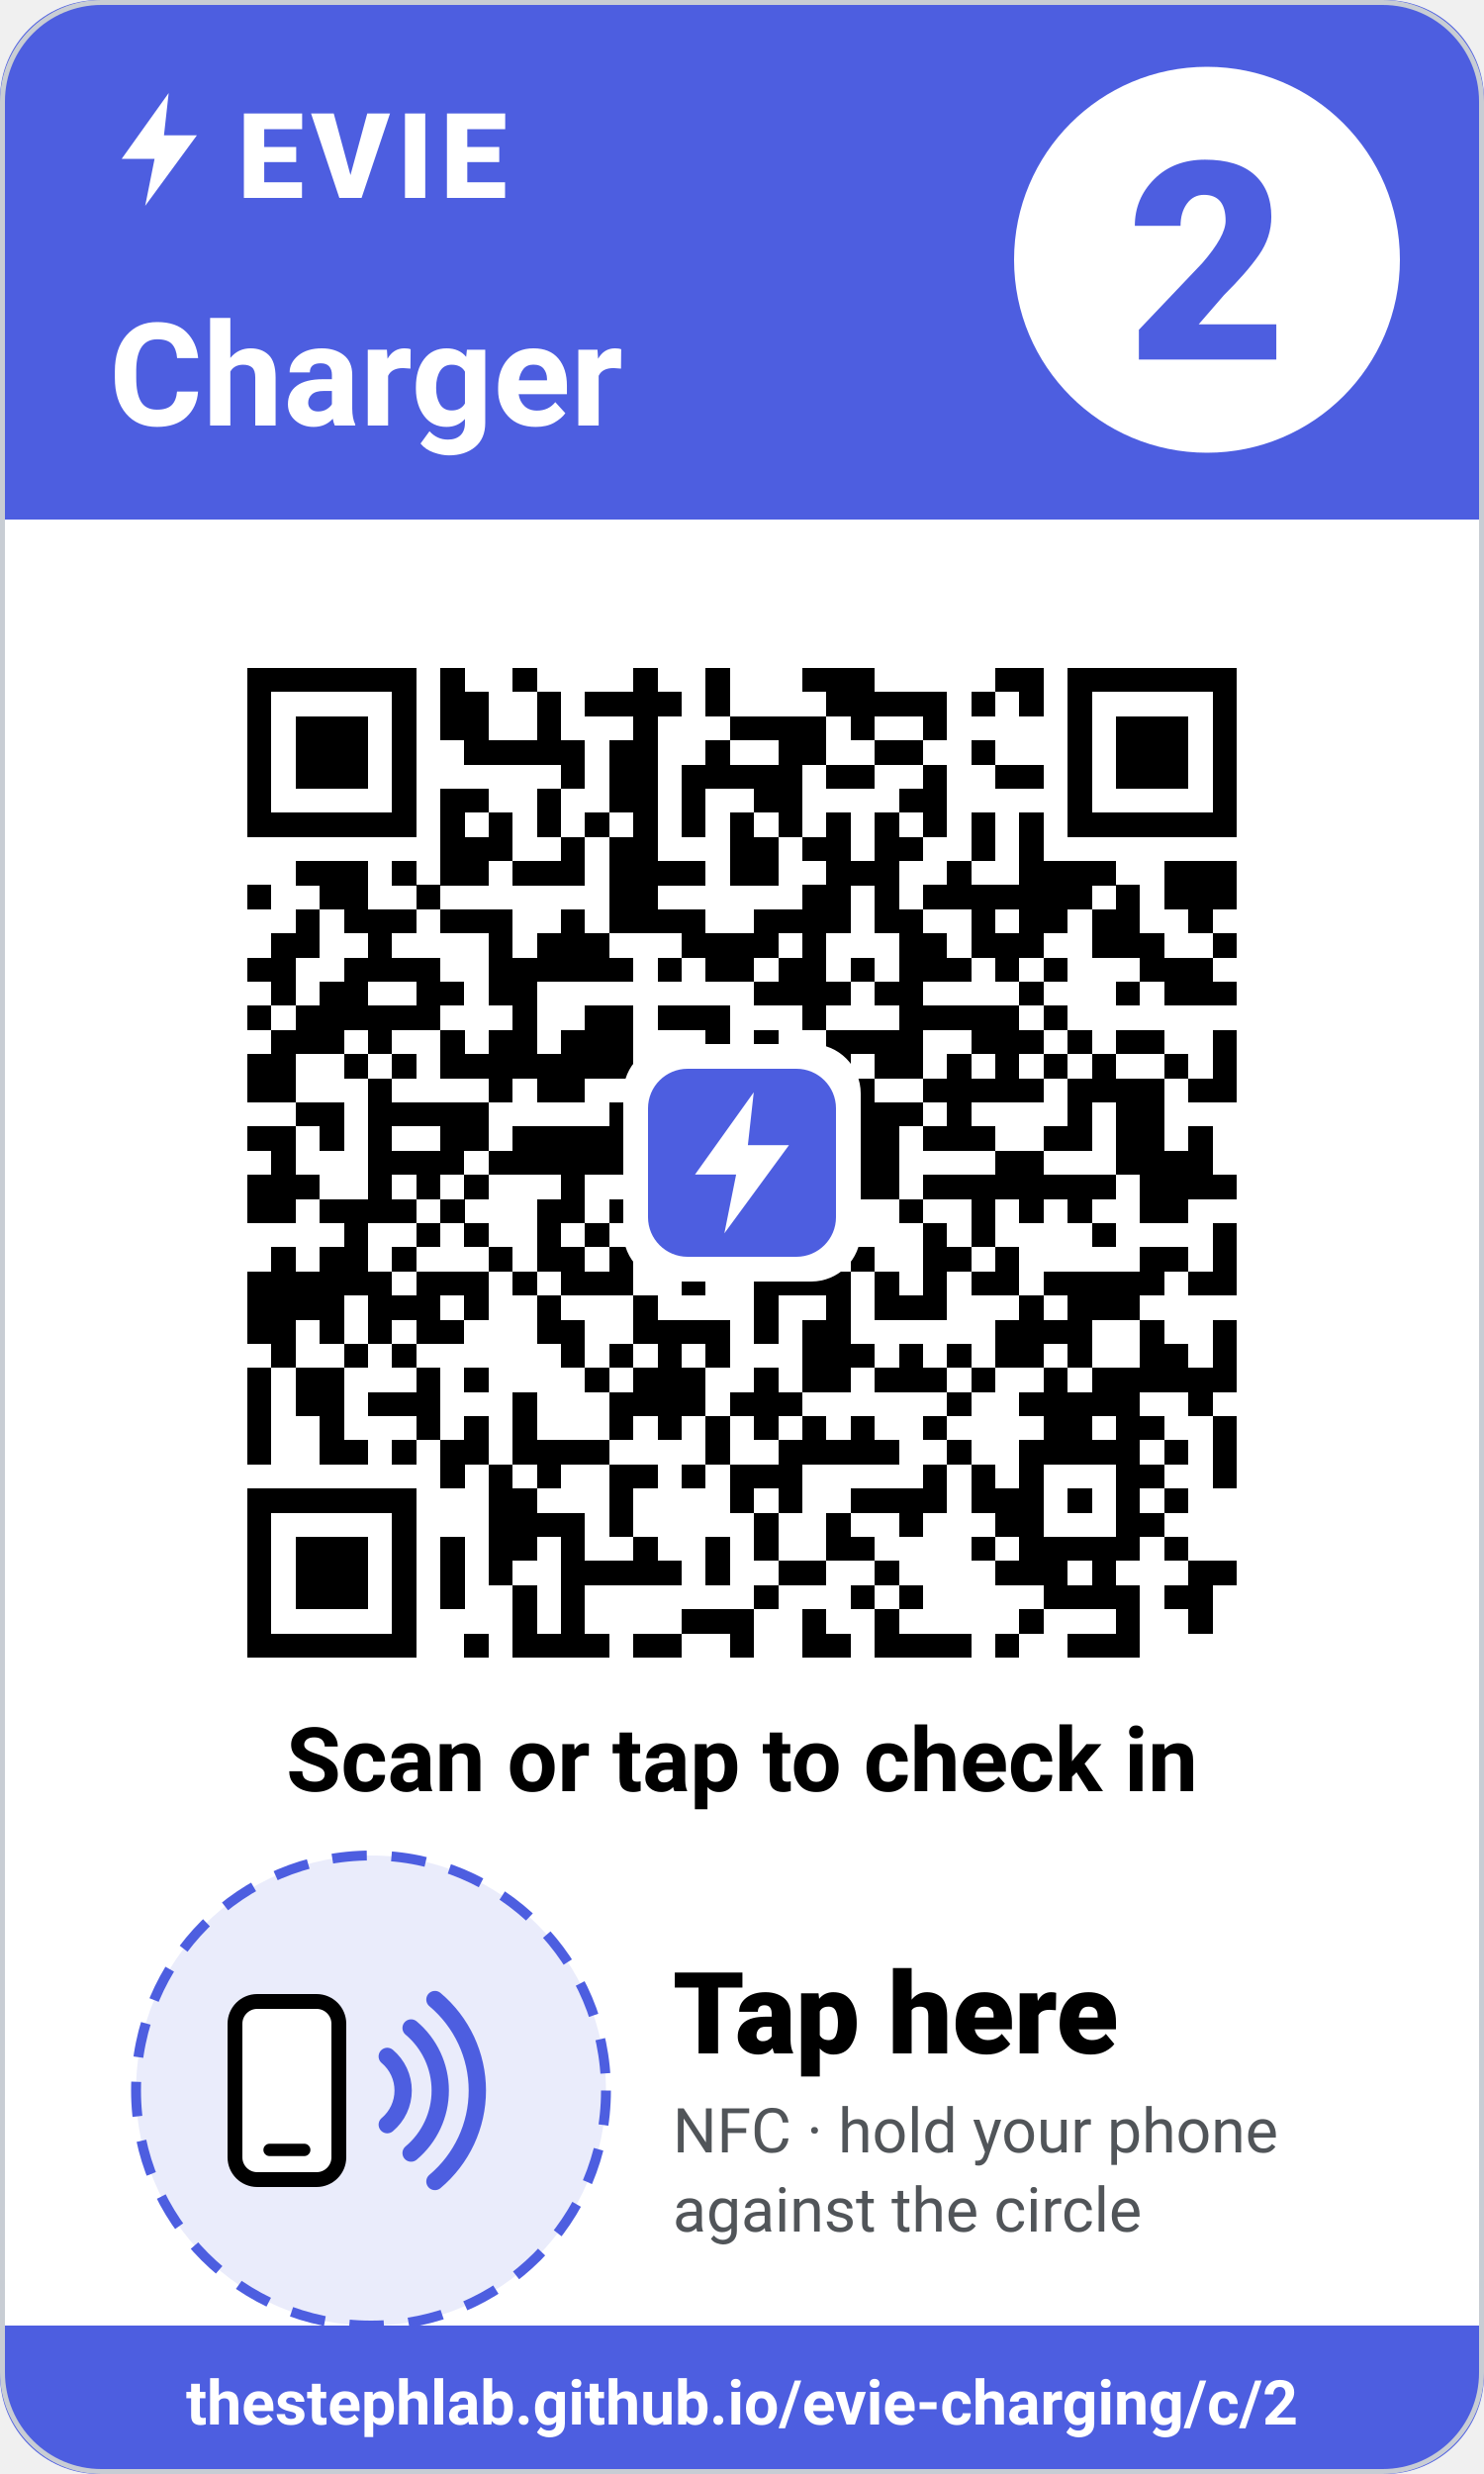
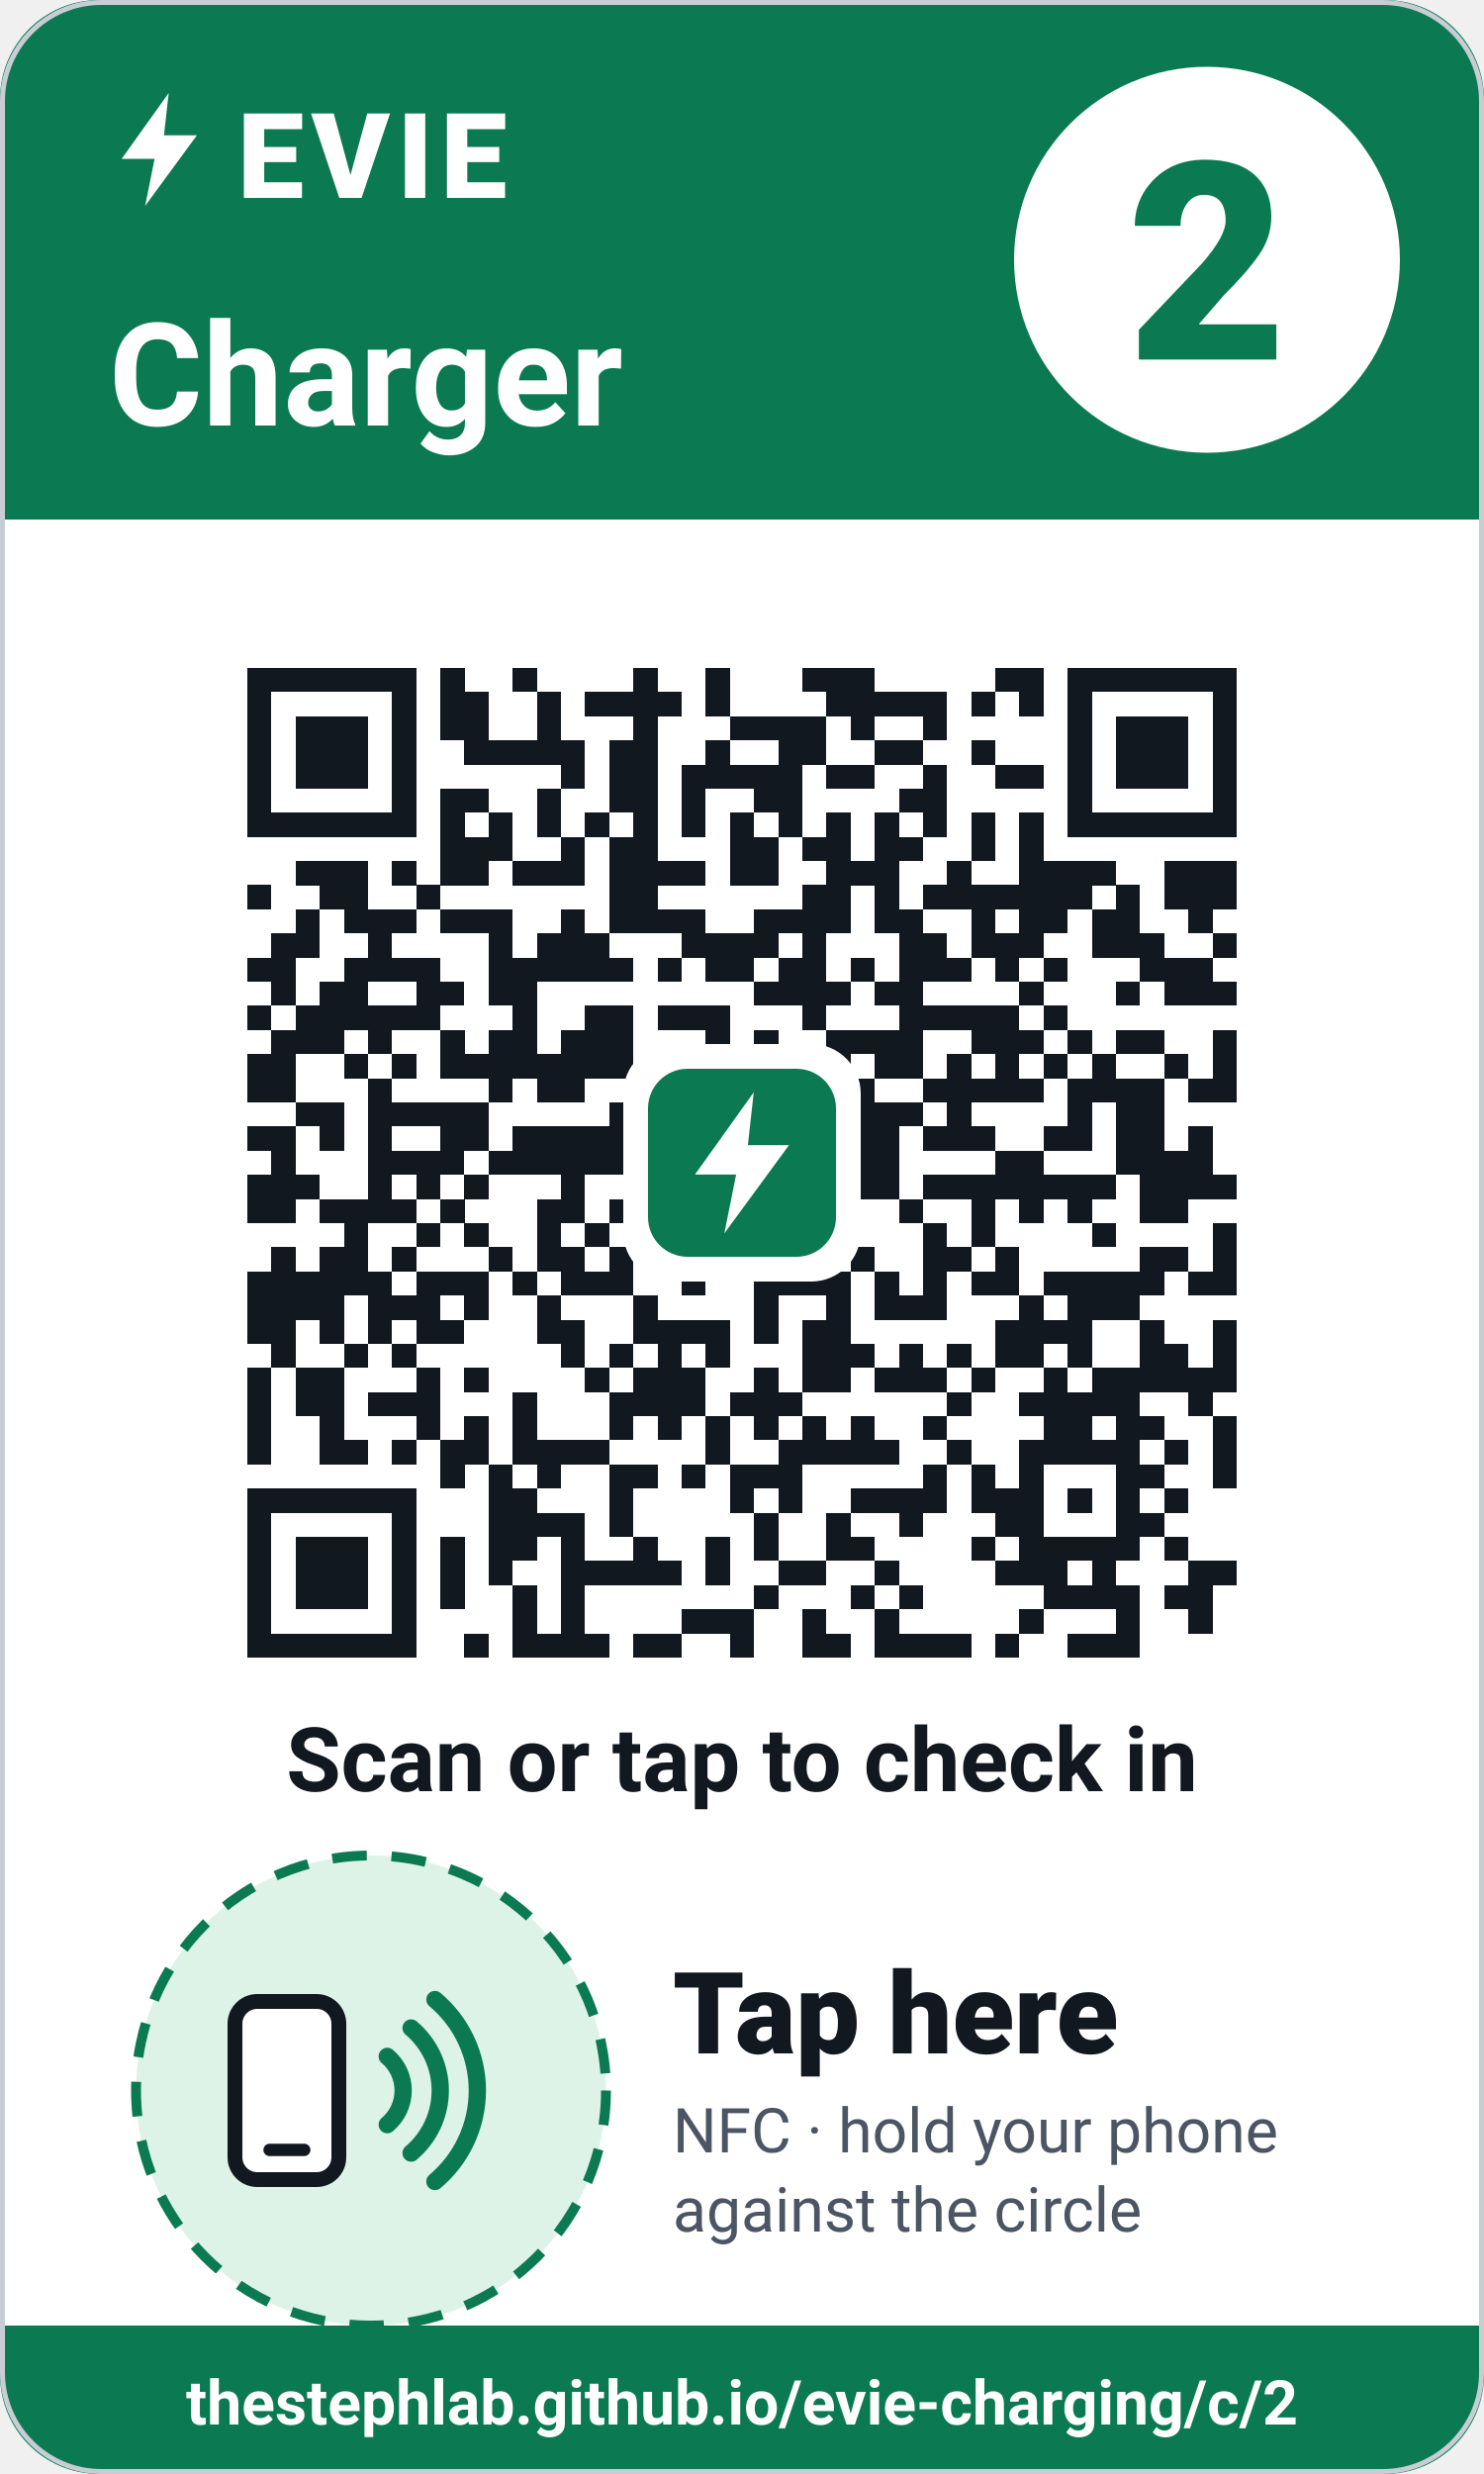
<svg xmlns="http://www.w3.org/2000/svg" width="60mm" height="100mm" viewBox="0 0 600 1000">
  <g>
    <defs>
      <clipPath id="evie-clip-2">
        <rect width="600" height="1000" rx="40" />
      </clipPath>
    </defs>
    <g clip-path="url(#evie-clip-2)" font-family="'Roboto', 'Segoe UI', 'Helvetica Neue', Arial, sans-serif">
      <rect width="600" height="1000" fill="#fff" />
-       <rect width="600" height="210" fill="#4D5EE0" />
+       <rect width="600" height="210" fill="#0B7A52" />
      <path d="M36 8 16 36h14l-4 20 22-30H34z" transform="translate(34 30) scale(.95)" fill="#fff" />
      <text x="96" y="80" font-size="48" font-weight="800" letter-spacing="3" fill="#fff">EVIE</text>
      <text x="44" y="172" font-size="58" font-weight="700" fill="#fff">Charger</text>
      <circle cx="488" cy="105" r="78" fill="#fff" />
-       <text x="488" y="145.32" text-anchor="middle" font-size="112" font-weight="800" fill="#4D5EE0">2</text>
-       <path d="M100 270h68.29v9.76h-68.29zM178.05 270h9.76v9.76h-9.76zM207.32 270h9.76v9.76h-9.76zM256.1 270h9.76v9.76h-9.76zM285.37 270h9.76v9.76h-9.76zM324.39 270h29.27v9.76h-29.27zM402.44 270h19.51v9.76h-19.51zM431.71 270h68.29v9.76h-68.29zM100 279.76h9.76v9.76h-9.76zM158.54 279.76h9.76v9.76h-9.76zM178.05 279.76h19.51v9.76h-19.51zM217.07 279.76h9.76v9.76h-9.76zM236.59 279.76h39.02v9.76h-39.02zM285.37 279.76h9.76v9.76h-9.76zM334.15 279.76h48.78v9.76h-48.78zM392.68 279.76h9.76v9.76h-9.76zM412.2 279.76h9.76v9.76h-9.76zM431.71 279.76h9.76v9.76h-9.76zM490.24 279.76h9.76v9.76h-9.76zM100 289.51h9.76v9.76h-9.76zM119.51 289.51h29.27v9.76h-29.27zM158.54 289.51h9.76v9.76h-9.76zM178.05 289.51h19.51v9.76h-19.51zM217.07 289.51h9.76v9.76h-9.76zM256.1 289.51h9.76v9.76h-9.76zM295.12 289.51h39.02v9.76h-39.02zM343.9 289.51h9.76v9.76h-9.76zM373.17 289.51h9.76v9.76h-9.76zM431.71 289.51h9.76v9.76h-9.76zM451.22 289.51h29.27v9.76h-29.27zM490.24 289.51h9.76v9.76h-9.76zM100 299.27h9.76v9.76h-9.76zM119.51 299.27h29.27v9.76h-29.27zM158.54 299.27h9.76v9.76h-9.76zM187.8 299.27h48.78v9.76h-48.78zM246.34 299.27h19.51v9.76h-19.51zM285.37 299.27h9.76v9.76h-9.76zM314.63 299.27h19.51v9.76h-19.51zM353.66 299.27h19.51v9.76h-19.51zM392.68 299.27h9.76v9.76h-9.76zM431.71 299.27h9.76v9.76h-9.76zM451.22 299.27h29.27v9.76h-29.27zM490.24 299.27h9.76v9.76h-9.76zM100 309.02h9.76v9.76h-9.76zM119.51 309.02h29.27v9.76h-29.27zM158.54 309.02h9.76v9.76h-9.76zM226.83 309.02h9.76v9.76h-9.76zM246.34 309.02h19.51v9.76h-19.51zM275.61 309.02h48.78v9.76h-48.78zM334.15 309.02h19.51v9.76h-19.51zM373.17 309.02h9.76v9.76h-9.76zM402.44 309.02h19.51v9.76h-19.51zM431.71 309.02h9.76v9.76h-9.76zM451.22 309.02h29.27v9.76h-29.27zM490.24 309.02h9.76v9.76h-9.76zM100 318.78h9.76v9.76h-9.76zM158.54 318.78h9.76v9.76h-9.76zM178.05 318.78h19.51v9.76h-19.51zM217.07 318.78h9.76v9.76h-9.76zM246.34 318.78h19.51v9.76h-19.51zM275.61 318.78h9.76v9.76h-9.76zM304.88 318.78h19.51v9.76h-19.51zM363.41 318.78h19.51v9.76h-19.51zM431.71 318.78h9.76v9.76h-9.76zM490.24 318.78h9.76v9.76h-9.76zM100 328.54h68.29v9.76h-68.29zM178.05 328.54h9.76v9.76h-9.76zM197.56 328.54h9.76v9.76h-9.76zM217.07 328.54h9.76v9.76h-9.76zM236.59 328.54h9.76v9.76h-9.76zM256.1 328.54h9.76v9.76h-9.76zM275.61 328.54h9.76v9.76h-9.76zM295.12 328.54h9.76v9.76h-9.76zM314.63 328.54h9.76v9.76h-9.76zM334.15 328.54h9.76v9.76h-9.76zM353.66 328.54h9.76v9.76h-9.76zM373.17 328.54h9.76v9.76h-9.76zM392.68 328.54h9.76v9.76h-9.76zM412.2 328.54h9.76v9.76h-9.76zM431.71 328.54h68.29v9.76h-68.29zM178.05 338.29h29.27v9.76h-29.27zM226.83 338.29h9.76v9.76h-9.76zM246.34 338.29h19.51v9.76h-19.51zM295.12 338.29h19.51v9.76h-19.51zM324.39 338.29h19.51v9.76h-19.51zM353.66 338.29h19.51v9.76h-19.51zM392.68 338.29h9.76v9.76h-9.76zM412.2 338.29h9.76v9.76h-9.76zM119.51 348.05h29.27v9.76h-29.27zM158.54 348.05h9.76v9.76h-9.76zM178.05 348.05h19.51v9.76h-19.51zM207.32 348.05h29.27v9.76h-29.27zM246.34 348.05h39.02v9.76h-39.02zM295.12 348.05h19.51v9.76h-19.51zM334.15 348.05h29.27v9.76h-29.27zM382.93 348.05h9.76v9.76h-9.76zM412.2 348.05h39.02v9.76h-39.02zM470.73 348.05h29.27v9.76h-29.27zM100 357.8h9.76v9.76h-9.76zM129.27 357.8h19.51v9.76h-19.51zM168.29 357.8h9.76v9.76h-9.76zM246.34 357.8h19.51v9.76h-19.51zM324.39 357.8h19.51v9.76h-19.51zM353.66 357.8h9.76v9.76h-9.76zM373.17 357.8h68.29v9.76h-68.29zM451.22 357.8h9.76v9.76h-9.76zM470.73 357.8h29.27v9.76h-29.27zM119.51 367.56h9.76v9.76h-9.76zM139.02 367.56h29.27v9.76h-29.27zM178.05 367.56h29.27v9.76h-29.27zM226.83 367.56h9.76v9.76h-9.76zM246.34 367.56h39.02v9.76h-39.02zM304.88 367.56h39.02v9.76h-39.02zM353.66 367.56h19.51v9.76h-19.51zM392.68 367.56h9.76v9.76h-9.76zM412.2 367.56h19.51v9.76h-19.51zM441.46 367.56h19.51v9.76h-19.51zM480.49 367.56h9.76v9.76h-9.76zM109.76 377.32h19.51v9.76h-19.51zM148.78 377.32h9.76v9.76h-9.76zM197.56 377.32h9.76v9.76h-9.76zM217.07 377.32h29.27v9.76h-29.27zM275.61 377.32h39.02v9.76h-39.02zM324.39 377.32h9.76v9.76h-9.76zM363.41 377.32h19.51v9.76h-19.51zM392.68 377.32h29.27v9.76h-29.27zM441.46 377.32h29.27v9.76h-29.27zM490.24 377.32h9.76v9.76h-9.76zM100 387.07h19.51v9.76h-19.51zM139.02 387.07h39.02v9.76h-39.02zM197.56 387.07h58.54v9.76h-58.54zM265.85 387.07h9.76v9.76h-9.76zM285.37 387.07h19.51v9.76h-19.51zM314.63 387.07h19.51v9.76h-19.51zM343.9 387.07h9.76v9.76h-9.76zM363.41 387.07h29.27v9.76h-29.27zM402.44 387.07h9.76v9.76h-9.76zM421.95 387.07h9.76v9.76h-9.76zM460.98 387.07h29.27v9.76h-29.27zM109.76 396.83h9.76v9.76h-9.76zM129.27 396.83h19.51v9.76h-19.51zM168.29 396.83h19.51v9.76h-19.51zM197.56 396.83h19.51v9.76h-19.51zM304.88 396.83h39.02v9.76h-39.02zM353.66 396.83h19.51v9.76h-19.51zM412.2 396.83h9.76v9.76h-9.76zM451.22 396.83h9.76v9.76h-9.76zM470.73 396.83h29.27v9.76h-29.27zM100 406.59h9.76v9.76h-9.76zM119.51 406.59h58.54v9.76h-58.54zM207.32 406.59h9.76v9.76h-9.76zM236.59 406.59h19.51v9.76h-19.51zM265.85 406.59h29.27v9.76h-29.27zM324.39 406.59h9.76v9.76h-9.76zM363.41 406.59h48.78v9.76h-48.78zM421.95 406.59h9.76v9.76h-9.76zM109.76 416.34h29.27v9.76h-29.27zM148.78 416.34h9.76v9.76h-9.76zM178.05 416.34h9.76v9.76h-9.76zM197.56 416.34h19.51v9.76h-19.51zM226.83 416.34h29.27v9.76h-29.27zM285.37 416.34h9.76v9.76h-9.76zM304.88 416.34h9.76v9.76h-9.76zM334.15 416.34h39.02v9.76h-39.02zM392.68 416.34h29.27v9.76h-29.27zM431.71 416.34h9.76v9.76h-9.76zM451.22 416.34h19.51v9.76h-19.51zM490.24 416.34h9.76v9.76h-9.76zM100 426.1h19.51v9.76h-19.51zM139.02 426.1h9.76v9.76h-9.76zM158.54 426.1h9.76v9.76h-9.76zM178.05 426.1h78.05v9.76h-78.05zM265.85 426.1h48.78v9.76h-48.78zM324.39 426.1h19.51v9.76h-19.51zM353.66 426.1h19.51v9.76h-19.51zM382.93 426.1h9.76v9.76h-9.76zM402.44 426.1h9.76v9.76h-9.76zM421.95 426.1h9.76v9.76h-9.76zM441.46 426.1h9.76v9.76h-9.76zM470.73 426.1h9.76v9.76h-9.76zM490.24 426.1h9.76v9.76h-9.76zM100 435.85h19.51v9.76h-19.51zM148.78 435.85h9.76v9.76h-9.76zM197.56 435.85h9.76v9.76h-9.76zM217.07 435.85h19.51v9.76h-19.51zM265.85 435.85h29.27v9.76h-29.27zM304.88 435.85h48.78v9.76h-48.78zM373.17 435.85h48.78v9.76h-48.78zM431.71 435.85h39.02v9.76h-39.02zM480.49 435.85h19.51v9.76h-19.51zM119.51 445.61h19.51v9.76h-19.51zM148.78 445.61h48.78v9.76h-48.78zM246.34 445.61h29.27v9.76h-29.27zM285.37 445.61h9.76v9.76h-9.76zM314.63 445.61h58.54v9.76h-58.54zM382.93 445.61h9.76v9.76h-9.76zM431.71 445.61h9.76v9.76h-9.76zM451.22 445.61h19.51v9.76h-19.51zM100 455.37h19.51v9.76h-19.51zM129.27 455.37h9.76v9.76h-9.76zM148.78 455.37h9.76v9.76h-9.76zM178.05 455.37h19.51v9.76h-19.51zM207.32 455.37h48.78v9.76h-48.78zM265.85 455.37h9.76v9.76h-9.76zM295.12 455.37h19.51v9.76h-19.51zM343.9 455.37h19.51v9.76h-19.51zM373.17 455.37h29.27v9.76h-29.27zM421.95 455.37h19.51v9.76h-19.51zM451.22 455.37h19.51v9.76h-19.51zM480.49 455.37h9.76v9.76h-9.76zM109.76 465.12h9.76v9.76h-9.76zM148.78 465.12h39.02v9.76h-39.02zM197.56 465.12h68.29v9.76h-68.29zM275.61 465.12h19.51v9.76h-19.51zM334.15 465.12h29.27v9.76h-29.27zM402.44 465.12h19.51v9.76h-19.51zM451.22 465.12h39.02v9.76h-39.02zM100 474.88h29.27v9.76h-29.27zM148.78 474.88h9.76v9.76h-9.76zM168.29 474.88h9.76v9.76h-9.76zM187.8 474.88h9.76v9.76h-9.76zM226.83 474.88h9.76v9.76h-9.76zM256.1 474.88h29.27v9.76h-29.27zM304.88 474.88h29.27v9.76h-29.27zM343.9 474.88h19.51v9.76h-19.51zM373.17 474.88h78.05v9.76h-78.05zM460.98 474.88h39.02v9.76h-39.02zM100 484.63h19.51v9.76h-19.51zM129.27 484.63h39.02v9.76h-39.02zM178.05 484.63h9.76v9.76h-9.76zM217.07 484.63h19.51v9.76h-19.51zM246.34 484.63h9.76v9.76h-9.76zM265.85 484.63h9.76v9.76h-9.76zM285.37 484.63h9.76v9.76h-9.76zM334.15 484.63h9.76v9.76h-9.76zM363.41 484.63h9.76v9.76h-9.76zM392.68 484.63h9.76v9.76h-9.76zM412.2 484.63h9.76v9.76h-9.76zM431.71 484.63h9.76v9.76h-9.76zM460.98 484.63h19.51v9.76h-19.51zM139.02 494.39h9.76v9.76h-9.76zM168.29 494.39h9.76v9.76h-9.76zM187.8 494.39h9.76v9.76h-9.76zM217.07 494.39h9.76v9.76h-9.76zM236.59 494.39h9.76v9.76h-9.76zM256.1 494.39h9.76v9.76h-9.76zM285.37 494.39h19.51v9.76h-19.51zM324.39 494.39h19.51v9.76h-19.51zM373.17 494.39h9.76v9.76h-9.76zM392.68 494.39h9.76v9.76h-9.76zM441.46 494.39h9.76v9.76h-9.76zM490.24 494.39h9.76v9.76h-9.76zM109.76 504.15h9.76v9.76h-9.76zM129.27 504.15h19.51v9.76h-19.51zM158.54 504.15h9.76v9.76h-9.76zM197.56 504.15h9.76v9.76h-9.76zM217.07 504.15h19.51v9.76h-19.51zM246.34 504.15h9.76v9.76h-9.76zM275.61 504.15h29.27v9.76h-29.27zM314.63 504.15h19.51v9.76h-19.51zM343.9 504.15h9.76v9.76h-9.76zM373.17 504.15h19.51v9.76h-19.51zM402.44 504.15h9.76v9.76h-9.76zM460.98 504.15h19.51v9.76h-19.51zM490.24 504.15h9.76v9.76h-9.76zM100 513.9h58.54v9.76h-58.54zM168.29 513.9h29.27v9.76h-29.27zM207.32 513.9h9.76v9.76h-9.76zM226.83 513.9h29.27v9.76h-29.27zM275.61 513.9h9.76v9.76h-9.76zM304.88 513.9h39.02v9.76h-39.02zM353.66 513.9h9.76v9.76h-9.76zM373.17 513.9h9.76v9.76h-9.76zM392.68 513.9h19.51v9.76h-19.51zM421.95 513.9h48.78v9.76h-48.78zM480.49 513.9h19.51v9.76h-19.51zM100 523.66h39.02v9.76h-39.02zM148.78 523.66h29.27v9.76h-29.27zM187.8 523.66h9.76v9.76h-9.76zM217.07 523.66h9.76v9.76h-9.76zM256.1 523.66h9.76v9.76h-9.76zM304.88 523.66h9.76v9.76h-9.76zM334.15 523.66h9.76v9.76h-9.76zM353.66 523.66h29.27v9.76h-29.27zM412.2 523.66h9.76v9.76h-9.76zM431.71 523.66h29.27v9.76h-29.27zM100 533.41h19.51v9.76h-19.51zM129.27 533.41h9.76v9.76h-9.76zM148.78 533.41h9.76v9.76h-9.76zM168.29 533.41h19.51v9.76h-19.51zM217.07 533.41h19.51v9.76h-19.51zM256.1 533.41h39.02v9.76h-39.02zM304.88 533.41h9.76v9.76h-9.76zM324.39 533.41h19.51v9.76h-19.51zM402.44 533.41h39.02v9.76h-39.02zM460.98 533.41h9.76v9.76h-9.76zM490.24 533.41h9.76v9.76h-9.76zM109.76 543.17h9.76v9.76h-9.76zM139.02 543.17h9.76v9.76h-9.76zM158.54 543.17h9.76v9.76h-9.76zM226.83 543.17h9.76v9.76h-9.76zM246.34 543.17h9.76v9.76h-9.76zM265.85 543.17h9.76v9.76h-9.76zM285.37 543.17h9.76v9.76h-9.76zM324.39 543.17h29.27v9.76h-29.27zM363.41 543.17h9.76v9.76h-9.76zM382.93 543.17h9.76v9.76h-9.76zM402.44 543.17h19.51v9.76h-19.51zM431.71 543.17h9.76v9.76h-9.76zM460.98 543.17h19.51v9.76h-19.51zM490.24 543.17h9.76v9.76h-9.76zM100 552.93h9.76v9.76h-9.76zM119.51 552.93h19.51v9.76h-19.51zM168.29 552.93h9.76v9.76h-9.76zM187.8 552.93h9.76v9.76h-9.76zM236.59 552.93h9.76v9.76h-9.76zM256.1 552.93h29.27v9.76h-29.27zM304.88 552.93h9.76v9.76h-9.76zM324.39 552.93h19.51v9.76h-19.51zM353.66 552.93h29.27v9.76h-29.27zM392.68 552.93h9.76v9.76h-9.76zM421.95 552.93h9.76v9.76h-9.76zM441.46 552.93h58.54v9.76h-58.54zM100 562.68h9.76v9.76h-9.76zM119.51 562.68h19.51v9.76h-19.51zM148.78 562.68h29.27v9.76h-29.27zM207.32 562.68h9.76v9.76h-9.76zM246.34 562.68h39.02v9.76h-39.02zM295.12 562.68h29.27v9.76h-29.27zM382.93 562.68h9.76v9.76h-9.76zM412.2 562.68h48.78v9.76h-48.78zM480.49 562.68h9.76v9.76h-9.76zM100 572.44h9.76v9.76h-9.76zM129.27 572.44h9.76v9.76h-9.76zM168.29 572.44h9.76v9.76h-9.76zM187.8 572.44h9.76v9.76h-9.76zM207.32 572.44h9.76v9.76h-9.76zM246.34 572.44h9.76v9.76h-9.76zM265.85 572.44h9.76v9.76h-9.76zM285.37 572.44h9.76v9.76h-9.76zM304.88 572.44h9.76v9.76h-9.76zM324.39 572.44h9.76v9.76h-9.76zM343.9 572.44h9.76v9.76h-9.76zM373.17 572.44h9.76v9.76h-9.76zM421.95 572.44h19.51v9.76h-19.51zM451.22 572.44h19.51v9.76h-19.51zM490.24 572.44h9.76v9.76h-9.76zM100 582.2h9.76v9.76h-9.76zM129.27 582.2h19.51v9.76h-19.51zM158.54 582.2h9.76v9.76h-9.76zM178.05 582.2h19.51v9.76h-19.51zM207.32 582.2h39.02v9.76h-39.02zM285.37 582.2h9.76v9.76h-9.76zM314.63 582.2h48.78v9.76h-48.78zM382.93 582.2h9.76v9.76h-9.76zM412.2 582.2h48.78v9.76h-48.78zM470.73 582.2h9.76v9.76h-9.76zM490.24 582.2h9.76v9.76h-9.76zM178.05 591.95h9.76v9.76h-9.76zM197.56 591.95h9.76v9.76h-9.76zM217.07 591.95h9.76v9.76h-9.76zM246.34 591.95h19.51v9.76h-19.51zM275.61 591.95h9.76v9.76h-9.76zM295.12 591.95h29.27v9.76h-29.27zM373.17 591.95h9.76v9.76h-9.76zM392.68 591.95h9.76v9.76h-9.76zM412.2 591.95h9.76v9.76h-9.76zM451.22 591.95h19.51v9.76h-19.51zM490.24 591.95h9.76v9.76h-9.76zM100 601.71h68.29v9.76h-68.29zM197.56 601.71h19.51v9.76h-19.51zM246.34 601.71h9.76v9.76h-9.76zM295.12 601.71h9.76v9.76h-9.76zM314.63 601.71h9.76v9.76h-9.76zM343.9 601.71h39.02v9.76h-39.02zM392.68 601.71h29.27v9.76h-29.27zM431.71 601.71h9.76v9.76h-9.76zM451.22 601.71h9.76v9.76h-9.76zM470.73 601.71h9.76v9.76h-9.76zM100 611.46h9.76v9.76h-9.76zM158.54 611.46h9.76v9.76h-9.76zM197.56 611.46h39.02v9.76h-39.02zM246.34 611.46h9.76v9.76h-9.76zM304.88 611.46h9.76v9.76h-9.76zM334.15 611.46h9.76v9.76h-9.76zM363.41 611.46h9.76v9.76h-9.76zM402.44 611.46h19.51v9.76h-19.51zM451.22 611.46h19.51v9.76h-19.51zM100 621.22h9.76v9.76h-9.76zM119.51 621.22h29.27v9.76h-29.27zM158.54 621.22h9.76v9.76h-9.76zM178.05 621.22h9.76v9.76h-9.76zM197.56 621.22h19.51v9.76h-19.51zM226.83 621.22h9.76v9.76h-9.76zM256.1 621.22h9.76v9.76h-9.76zM285.37 621.22h9.76v9.76h-9.76zM304.88 621.22h9.76v9.76h-9.76zM334.15 621.22h19.51v9.76h-19.51zM392.68 621.22h9.76v9.76h-9.76zM412.2 621.22h48.78v9.76h-48.78zM470.73 621.22h9.76v9.76h-9.76zM100 630.98h9.76v9.76h-9.76zM119.51 630.98h29.27v9.76h-29.27zM158.54 630.98h9.76v9.76h-9.76zM178.05 630.98h9.76v9.76h-9.76zM197.56 630.98h9.76v9.76h-9.76zM226.83 630.98h48.78v9.76h-48.78zM285.37 630.98h9.76v9.76h-9.76zM314.63 630.98h19.51v9.76h-19.51zM353.66 630.98h9.76v9.76h-9.76zM402.44 630.98h29.27v9.76h-29.27zM441.46 630.98h9.76v9.76h-9.76zM480.49 630.98h19.51v9.76h-19.51zM100 640.73h9.76v9.76h-9.76zM119.51 640.73h29.27v9.76h-29.27zM158.54 640.73h9.76v9.76h-9.76zM178.05 640.73h9.76v9.76h-9.76zM207.32 640.73h9.76v9.76h-9.76zM226.83 640.73h9.76v9.76h-9.76zM304.88 640.73h9.76v9.76h-9.76zM343.9 640.73h9.76v9.76h-9.76zM363.41 640.73h9.76v9.76h-9.76zM421.95 640.73h39.02v9.76h-39.02zM470.73 640.73h19.51v9.76h-19.51zM100 650.49h9.76v9.76h-9.76zM158.54 650.49h9.76v9.76h-9.76zM207.32 650.49h9.76v9.76h-9.76zM226.83 650.49h9.76v9.76h-9.76zM275.61 650.49h29.27v9.76h-29.27zM324.39 650.49h9.76v9.76h-9.76zM353.66 650.49h9.76v9.76h-9.76zM412.2 650.49h9.76v9.76h-9.76zM451.22 650.49h9.76v9.76h-9.76zM480.49 650.49h9.76v9.76h-9.76zM100 660.24h68.29v9.76h-68.29zM187.8 660.24h9.76v9.76h-9.76zM207.32 660.24h39.02v9.76h-39.02zM256.1 660.24h19.51v9.76h-19.51zM295.12 660.24h9.76v9.76h-9.76zM324.39 660.24h19.51v9.76h-19.51zM353.66 660.24h39.02v9.76h-39.02zM402.44 660.24h9.76v9.76h-9.76zM431.71 660.24h29.27v9.76h-29.27z" fill="#000000" shape-rendering="crispEdges" />
+       <text x="488" y="145.32" text-anchor="middle" font-size="112" font-weight="800" fill="#0B7A52">2</text>
+       <path d="M100 270h68.29v9.76h-68.29zM178.05 270h9.76v9.76h-9.76zM207.32 270h9.76v9.76h-9.76zM256.1 270h9.76v9.76h-9.76zM285.37 270h9.76v9.76h-9.76zM324.39 270h29.27v9.76h-29.27zM402.44 270h19.51v9.76h-19.51zM431.71 270h68.29v9.76h-68.29zM100 279.76h9.76v9.76h-9.76zM158.54 279.76h9.76v9.76h-9.76zM178.05 279.76h19.51v9.76h-19.51zM217.07 279.76h9.76v9.76h-9.76zM236.59 279.76h39.02v9.76h-39.02zM285.37 279.76h9.76v9.76h-9.76zM334.15 279.76h48.78v9.76h-48.78zM392.68 279.76h9.76v9.76h-9.76zM412.2 279.76h9.76v9.76h-9.76zM431.71 279.76h9.76v9.76h-9.76zM490.24 279.76h9.76v9.76h-9.76zM100 289.51h9.76v9.76h-9.76zM119.51 289.51h29.27v9.76h-29.27zM158.54 289.51h9.76v9.76h-9.76zM178.05 289.51h19.51v9.76h-19.51zM217.07 289.51h9.76v9.76h-9.76zM256.1 289.51h9.76v9.76h-9.76zM295.12 289.51h39.02v9.76h-39.02zM343.9 289.51h9.76v9.76h-9.76zM373.17 289.51h9.76v9.76h-9.76zM431.71 289.51h9.76v9.76h-9.76zM451.22 289.51h29.27v9.76h-29.27zM490.24 289.51h9.76v9.76h-9.76zM100 299.27h9.76v9.76h-9.76zM119.51 299.27h29.27v9.76h-29.27zM158.54 299.27h9.76v9.76h-9.76zM187.8 299.27h48.78v9.76h-48.78zM246.34 299.27h19.51v9.76h-19.51zM285.37 299.27h9.76v9.76h-9.76zM314.63 299.27h19.51v9.76h-19.51zM353.66 299.27h19.51v9.76h-19.51zM392.68 299.27h9.76v9.76h-9.76zM431.71 299.27h9.76v9.76h-9.76zM451.22 299.27h29.27v9.76h-29.27zM490.24 299.27h9.76v9.76h-9.76zM100 309.02h9.76v9.76h-9.76zM119.51 309.02h29.27v9.76h-29.27zM158.54 309.02h9.76v9.76h-9.76zM226.83 309.02h9.76v9.76h-9.76zM246.34 309.02h19.51v9.76h-19.51zM275.61 309.02h48.78v9.76h-48.78zM334.15 309.02h19.51v9.76h-19.51zM373.17 309.02h9.76v9.76h-9.76zM402.44 309.02h19.51v9.76h-19.51zM431.71 309.02h9.76v9.76h-9.76zM451.22 309.02h29.27v9.76h-29.27zM490.24 309.02h9.76v9.76h-9.76zM100 318.78h9.76v9.76h-9.76zM158.54 318.78h9.76v9.76h-9.76zM178.05 318.78h19.51v9.76h-19.51zM217.07 318.78h9.76v9.76h-9.76zM246.34 318.78h19.51v9.76h-19.51zM275.61 318.78h9.76v9.76h-9.76zM304.88 318.78h19.51v9.76h-19.51zM363.41 318.78h19.51v9.76h-19.51zM431.71 318.78h9.76v9.76h-9.76zM490.24 318.78h9.76v9.76h-9.76zM100 328.54h68.29v9.76h-68.29zM178.05 328.54h9.76v9.76h-9.76zM197.56 328.54h9.76v9.76h-9.76zM217.07 328.54h9.76v9.76h-9.76zM236.59 328.54h9.76v9.76h-9.76zM256.1 328.54h9.76v9.76h-9.76zM275.61 328.54h9.76v9.76h-9.76zM295.12 328.54h9.76v9.76h-9.76zM314.63 328.54h9.76v9.76h-9.76zM334.15 328.54h9.76v9.76h-9.76zM353.66 328.54h9.76v9.76h-9.76zM373.17 328.54h9.76v9.76h-9.76zM392.68 328.54h9.76v9.76h-9.76zM412.2 328.54h9.76v9.76h-9.76zM431.71 328.54h68.29v9.76h-68.29zM178.05 338.29h29.27v9.76h-29.27zM226.83 338.29h9.76v9.76h-9.76zM246.34 338.29h19.51v9.76h-19.51zM295.12 338.29h19.51v9.76h-19.51zM324.39 338.29h19.51v9.76h-19.51zM353.66 338.29h19.51v9.76h-19.51zM392.68 338.29h9.76v9.76h-9.76zM412.2 338.29h9.76v9.76h-9.76zM119.51 348.05h29.27v9.76h-29.27zM158.54 348.05h9.76v9.76h-9.76zM178.05 348.05h19.51v9.76h-19.51zM207.32 348.05h29.27v9.76h-29.27zM246.34 348.05h39.02v9.76h-39.02zM295.12 348.05h19.51v9.76h-19.51zM334.15 348.05h29.27v9.76h-29.27zM382.93 348.05h9.76v9.76h-9.76zM412.2 348.05h39.02v9.76h-39.02zM470.73 348.05h29.27v9.76h-29.27zM100 357.8h9.76v9.76h-9.76zM129.27 357.8h19.51v9.76h-19.51zM168.29 357.8h9.76v9.76h-9.76zM246.34 357.8h19.51v9.76h-19.51zM324.39 357.8h19.51v9.76h-19.51zM353.66 357.8h9.76v9.76h-9.76zM373.17 357.8h68.29v9.76h-68.29zM451.22 357.8h9.76v9.76h-9.76zM470.73 357.8h29.27v9.76h-29.27zM119.51 367.56h9.76v9.76h-9.76zM139.02 367.56h29.27v9.76h-29.27zM178.05 367.56h29.27v9.76h-29.27zM226.83 367.56h9.76v9.76h-9.76zM246.34 367.56h39.02v9.76h-39.02zM304.88 367.56h39.02v9.76h-39.02zM353.66 367.56h19.51v9.76h-19.51zM392.68 367.56h9.76v9.76h-9.76zM412.2 367.56h19.51v9.76h-19.51zM441.46 367.56h19.51v9.76h-19.51zM480.49 367.56h9.76v9.76h-9.76zM109.76 377.32h19.51v9.76h-19.51zM148.78 377.32h9.76v9.76h-9.76zM197.56 377.32h9.76v9.76h-9.76zM217.07 377.32h29.27v9.76h-29.27zM275.61 377.32h39.02v9.76h-39.02zM324.39 377.32h9.76v9.76h-9.76zM363.41 377.32h19.51v9.76h-19.51zM392.68 377.32h29.27v9.76h-29.27zM441.46 377.32h29.27v9.76h-29.27zM490.24 377.32h9.76v9.76h-9.76zM100 387.07h19.51v9.76h-19.51zM139.02 387.07h39.02v9.76h-39.02zM197.56 387.07h58.54v9.76h-58.54zM265.85 387.07h9.76v9.76h-9.76zM285.37 387.07h19.51v9.76h-19.51zM314.63 387.07h19.51v9.76h-19.51zM343.9 387.07h9.76v9.76h-9.76zM363.41 387.07h29.27v9.76h-29.27zM402.44 387.07h9.76v9.76h-9.76zM421.95 387.07h9.76v9.76h-9.76zM460.98 387.07h29.27v9.76h-29.27zM109.76 396.83h9.76v9.76h-9.76zM129.27 396.83h19.51v9.76h-19.51zM168.29 396.83h19.51v9.76h-19.51zM197.56 396.83h19.51v9.76h-19.51zM304.88 396.83h39.02v9.76h-39.02zM353.66 396.83h19.51v9.76h-19.51zM412.2 396.83h9.76v9.76h-9.76zM451.22 396.83h9.76v9.76h-9.76zM470.73 396.83h29.27v9.76h-29.27zM100 406.59h9.76v9.76h-9.76zM119.51 406.59h58.54v9.76h-58.54zM207.32 406.59h9.76v9.76h-9.76zM236.59 406.59h19.51v9.76h-19.51zM265.85 406.59h29.27v9.76h-29.27zM324.39 406.59h9.76v9.76h-9.76zM363.41 406.59h48.78v9.76h-48.78zM421.95 406.59h9.76v9.76h-9.76zM109.76 416.34h29.27v9.76h-29.27zM148.78 416.34h9.76v9.76h-9.76zM178.05 416.34h9.76v9.76h-9.76zM197.56 416.34h19.51v9.76h-19.51zM226.83 416.34h29.27v9.76h-29.27zM285.37 416.34h9.76v9.76h-9.76zM304.88 416.34h9.76v9.76h-9.76zM334.15 416.34h39.02v9.76h-39.02zM392.68 416.34h29.27v9.76h-29.27zM431.71 416.34h9.76v9.76h-9.76zM451.22 416.34h19.51v9.76h-19.51zM490.24 416.34h9.76v9.76h-9.76zM100 426.1h19.51v9.76h-19.51zM139.02 426.1h9.76v9.76h-9.76zM158.54 426.1h9.76v9.76h-9.76zM178.05 426.1h78.05v9.76h-78.05zM265.85 426.1h48.78v9.76h-48.78zM324.39 426.1h19.51v9.76h-19.51zM353.66 426.1h19.51v9.76h-19.51zM382.93 426.1h9.76v9.76h-9.76zM402.44 426.1h9.76v9.76h-9.76zM421.95 426.1h9.76v9.76h-9.76zM441.46 426.1h9.76v9.76h-9.76zM470.73 426.1h9.76v9.76h-9.76zM490.24 426.1h9.76v9.76h-9.76zM100 435.85h19.51v9.76h-19.51zM148.78 435.85h9.76v9.76h-9.76zM197.56 435.85h9.76v9.76h-9.76zM217.07 435.85h19.51v9.76h-19.51zM265.85 435.85h29.27v9.76h-29.27zM304.88 435.85h48.78v9.76h-48.78zM373.17 435.85h48.78v9.76h-48.78zM431.71 435.85h39.02v9.76h-39.02zM480.49 435.85h19.51v9.76h-19.51zM119.51 445.61h19.51v9.76h-19.51zM148.78 445.61h48.78v9.76h-48.78zM246.34 445.61h29.27v9.76h-29.27zM285.37 445.61h9.76v9.76h-9.76zM314.63 445.61h58.54v9.76h-58.54zM382.93 445.61h9.76v9.76h-9.76zM431.71 445.61h9.76v9.76h-9.76zM451.22 445.61h19.51v9.76h-19.51zM100 455.37h19.51v9.76h-19.51zM129.27 455.37h9.76v9.76h-9.76zM148.78 455.37h9.76v9.76h-9.76zM178.05 455.37h19.51v9.76h-19.51zM207.32 455.37h48.78v9.76h-48.78zM265.85 455.37h9.76v9.76h-9.76zM295.12 455.37h19.51v9.76h-19.51zM343.9 455.37h19.51v9.76h-19.51zM373.17 455.37h29.27v9.76h-29.27zM421.95 455.37h19.51v9.76h-19.51zM451.22 455.37h19.51v9.76h-19.51zM480.49 455.37h9.76v9.76h-9.76zM109.76 465.12h9.76v9.76h-9.76zM148.78 465.12h39.02v9.76h-39.02zM197.56 465.12h68.29v9.76h-68.29zM275.61 465.12h19.51v9.76h-19.51zM334.15 465.12h29.27v9.76h-29.27zM402.44 465.12h19.51v9.76h-19.51zM451.22 465.12h39.02v9.76h-39.02zM100 474.88h29.27v9.76h-29.27zM148.78 474.88h9.76v9.76h-9.76zM168.29 474.88h9.76v9.76h-9.76zM187.8 474.88h9.76v9.76h-9.76zM226.83 474.88h9.76v9.76h-9.76zM256.1 474.88h29.27v9.76h-29.27zM304.88 474.88h29.27v9.76h-29.27zM343.9 474.88h19.51v9.76h-19.51zM373.17 474.88h78.05v9.76h-78.05zM460.98 474.88h39.02v9.76h-39.02zM100 484.63h19.51v9.76h-19.51zM129.27 484.63h39.02v9.76h-39.02zM178.05 484.63h9.76v9.76h-9.76zM217.07 484.63h19.51v9.76h-19.51zM246.34 484.63h9.76v9.76h-9.76zM265.85 484.63h9.76v9.76h-9.76zM285.37 484.63h9.76v9.76h-9.76zM334.15 484.63h9.76v9.76h-9.76zM363.41 484.63h9.76v9.76h-9.76zM392.68 484.63h9.76v9.76h-9.76zM412.2 484.63h9.76v9.76h-9.76zM431.71 484.63h9.76v9.76h-9.76zM460.98 484.63h19.51v9.76h-19.51zM139.02 494.39h9.76v9.76h-9.76zM168.29 494.39h9.76v9.76h-9.76zM187.8 494.39h9.76v9.76h-9.76zM217.07 494.39h9.76v9.76h-9.76zM236.59 494.39h9.76v9.76h-9.76zM256.1 494.39h9.76v9.76h-9.76zM285.37 494.39h19.51v9.76h-19.51zM324.39 494.39h19.51v9.76h-19.51zM373.17 494.39h9.76v9.76h-9.76zM392.68 494.39h9.76v9.76h-9.76zM441.46 494.39h9.76v9.76h-9.76zM490.24 494.39h9.76v9.76h-9.76zM109.76 504.15h9.76v9.76h-9.76zM129.27 504.15h19.51v9.76h-19.51zM158.54 504.15h9.76v9.76h-9.76zM197.56 504.15h9.76v9.76h-9.76zM217.07 504.15h19.51v9.76h-19.51zM246.34 504.15h9.76v9.76h-9.76zM275.61 504.15h29.27v9.76h-29.27zM314.63 504.15h19.51v9.76h-19.51zM343.9 504.15h9.76v9.76h-9.76zM373.17 504.15h19.51v9.76h-19.51zM402.44 504.15h9.76v9.76h-9.76zM460.98 504.15h19.51v9.76h-19.51zM490.24 504.15h9.76v9.76h-9.76zM100 513.9h58.54v9.76h-58.54zM168.29 513.9h29.27v9.76h-29.27zM207.32 513.9h9.76v9.76h-9.76zM226.83 513.9h29.27v9.76h-29.27zM275.61 513.9h9.76v9.76h-9.76zM304.88 513.9h39.02v9.76h-39.02zM353.66 513.9h9.76v9.76h-9.76zM373.17 513.9h9.76v9.76h-9.76zM392.68 513.9h19.51v9.76h-19.51zM421.95 513.9h48.78v9.76h-48.78zM480.49 513.9h19.51v9.76h-19.51zM100 523.66h39.02v9.76h-39.02zM148.78 523.66h29.27v9.76h-29.27zM187.8 523.66h9.76v9.76h-9.76zM217.07 523.66h9.76v9.76h-9.76zM256.1 523.66h9.76v9.76h-9.76zM304.88 523.66h9.76v9.76h-9.76zM334.15 523.66h9.76v9.76h-9.76zM353.66 523.66h29.27v9.76h-29.27zM412.2 523.66h9.76v9.76h-9.76zM431.71 523.66h29.27v9.76h-29.27zM100 533.41h19.51v9.76h-19.51zM129.27 533.41h9.76v9.76h-9.76zM148.78 533.41h9.76v9.76h-9.76zM168.29 533.41h19.51v9.76h-19.51zM217.07 533.41h19.51v9.76h-19.51zM256.1 533.41h39.02v9.76h-39.02zM304.88 533.41h9.76v9.76h-9.76zM324.39 533.41h19.51v9.76h-19.51zM402.44 533.41h39.02v9.76h-39.02zM460.98 533.41h9.76v9.76h-9.76zM490.24 533.41h9.76v9.76h-9.76zM109.76 543.17h9.76v9.76h-9.76zM139.02 543.17h9.76v9.76h-9.76zM158.54 543.17h9.76v9.76h-9.76zM226.83 543.17h9.76v9.76h-9.76zM246.34 543.17h9.76v9.76h-9.76zM265.85 543.17h9.76v9.76h-9.76zM285.37 543.17h9.76v9.76h-9.76zM324.39 543.17h29.27v9.76h-29.27zM363.41 543.17h9.76v9.76h-9.76zM382.93 543.17h9.76v9.76h-9.76zM402.44 543.17h19.51v9.76h-19.51zM431.71 543.17h9.76v9.76h-9.76zM460.98 543.17h19.51v9.76h-19.51zM490.24 543.17h9.76v9.76h-9.76zM100 552.93h9.76v9.76h-9.76zM119.51 552.93h19.51v9.76h-19.51zM168.29 552.93h9.76v9.76h-9.76zM187.8 552.93h9.76v9.76h-9.76zM236.59 552.93h9.76v9.76h-9.76zM256.1 552.93h29.27v9.76h-29.27zM304.88 552.93h9.76v9.76h-9.76zM324.39 552.93h19.51v9.76h-19.51zM353.66 552.93h29.27v9.76h-29.27zM392.68 552.93h9.76v9.76h-9.76zM421.95 552.93h9.76v9.76h-9.76zM441.46 552.93h58.54v9.76h-58.54zM100 562.68h9.76v9.76h-9.76zM119.51 562.68h19.51v9.76h-19.51zM148.78 562.68h29.27v9.76h-29.27zM207.32 562.68h9.76v9.76h-9.76zM246.34 562.68h39.02v9.76h-39.02zM295.12 562.68h29.27v9.76h-29.27zM382.93 562.68h9.76v9.76h-9.76zM412.2 562.68h48.78v9.76h-48.78zM480.49 562.68h9.76v9.76h-9.76zM100 572.44h9.76v9.76h-9.76zM129.27 572.44h9.76v9.76h-9.76zM168.29 572.44h9.76v9.76h-9.76zM187.8 572.44h9.76v9.76h-9.76zM207.32 572.44h9.76v9.76h-9.76zM246.34 572.44h9.76v9.76h-9.76zM265.85 572.44h9.76v9.76h-9.76zM285.37 572.44h9.76v9.76h-9.76zM304.88 572.44h9.76v9.76h-9.76zM324.39 572.44h9.76v9.76h-9.76zM343.9 572.44h9.76v9.76h-9.76zM373.17 572.44h9.76v9.76h-9.76zM421.95 572.44h19.51v9.76h-19.51zM451.22 572.44h19.51v9.76h-19.51zM490.24 572.44h9.76v9.76h-9.76zM100 582.2h9.76v9.76h-9.76zM129.27 582.2h19.51v9.76h-19.51zM158.54 582.2h9.76v9.76h-9.76zM178.05 582.2h19.51v9.76h-19.51zM207.32 582.2h39.02v9.76h-39.02zM285.37 582.2h9.76v9.76h-9.76zM314.63 582.2h48.78v9.76h-48.78zM382.93 582.2h9.76v9.76h-9.76zM412.2 582.2h48.78v9.76h-48.78zM470.73 582.2h9.76v9.76h-9.76zM490.24 582.2h9.76v9.76h-9.76zM178.05 591.95h9.76v9.76h-9.76zM197.56 591.95h9.76v9.76h-9.76zM217.07 591.95h9.76v9.76h-9.76zM246.34 591.95h19.51v9.76h-19.51zM275.61 591.95h9.76v9.76h-9.76zM295.12 591.95h29.27v9.76h-29.27zM373.17 591.95h9.76v9.76h-9.76zM392.68 591.95h9.76v9.76h-9.76zM412.2 591.95h9.76v9.76h-9.76zM451.22 591.95h19.51v9.76h-19.51zM490.24 591.95h9.76v9.76h-9.76zM100 601.71h68.29v9.76h-68.29zM197.56 601.71h19.51v9.76h-19.51zM246.34 601.71h9.76v9.76h-9.76zM295.12 601.71h9.76v9.76h-9.76zM314.63 601.71h9.76v9.76h-9.76zM343.9 601.71h39.02v9.76h-39.02zM392.68 601.71h29.27v9.76h-29.27zM431.71 601.71h9.76v9.76h-9.76zM451.22 601.71h9.76v9.76h-9.76zM470.73 601.71h9.76v9.76h-9.76zM100 611.46h9.76v9.76h-9.76zM158.54 611.46h9.76v9.76h-9.76zM197.56 611.46h39.02v9.76h-39.02zM246.34 611.46h9.76v9.76h-9.76zM304.88 611.46h9.76v9.76h-9.76zM334.15 611.46h9.76v9.76h-9.76zM363.41 611.46h9.76v9.76h-9.76zM402.44 611.46h19.51v9.76h-19.51zM451.22 611.46h19.51v9.76h-19.51zM100 621.22h9.76v9.76h-9.76zM119.51 621.22h29.27v9.76h-29.27zM158.54 621.22h9.76v9.76h-9.76zM178.05 621.22h9.76v9.76h-9.76zM197.56 621.22h19.51v9.76h-19.51zM226.83 621.22h9.76v9.76h-9.76zM256.1 621.22h9.76v9.76h-9.76zM285.37 621.22h9.76v9.76h-9.76zM304.88 621.22h9.76v9.76h-9.76zM334.15 621.22h19.51v9.76h-19.51zM392.68 621.22h9.76v9.76h-9.76zM412.2 621.22h48.78v9.76h-48.78zM470.73 621.22h9.76v9.76h-9.76zM100 630.98h9.76v9.76h-9.76zM119.51 630.98h29.27v9.76h-29.27zM158.54 630.98h9.76v9.76h-9.76zM178.05 630.98h9.76v9.76h-9.76zM197.56 630.98h9.76v9.76h-9.76zM226.83 630.98h48.78v9.76h-48.78zM285.37 630.98h9.76v9.76h-9.76zM314.63 630.98h19.51v9.76h-19.51zM353.66 630.98h9.76v9.76h-9.76zM402.44 630.98h29.27v9.76h-29.27zM441.46 630.98h9.76v9.76h-9.76zM480.49 630.98h19.51v9.76h-19.51zM100 640.73h9.76v9.76h-9.76zM119.51 640.73h29.27v9.76h-29.27zM158.54 640.73h9.76v9.76h-9.76zM178.05 640.73h9.76v9.76h-9.76zM207.32 640.73h9.76v9.76h-9.76zM226.83 640.73h9.76v9.76h-9.76zM304.88 640.73h9.76v9.76h-9.76zM343.9 640.73h9.76v9.76h-9.76zM363.41 640.73h9.76v9.76h-9.76zM421.95 640.73h39.02v9.76h-39.02zM470.73 640.73h19.51v9.76h-19.51zM100 650.49h9.76v9.76h-9.76zM158.54 650.49h9.76v9.76h-9.76zM207.32 650.49h9.76v9.76h-9.76zM226.83 650.49h9.76v9.76h-9.76zM275.61 650.49h29.27v9.76h-29.27zM324.39 650.49h9.76v9.76h-9.76zM353.66 650.49h9.76v9.76h-9.76zM412.2 650.49h9.76v9.76h-9.76zM451.22 650.49h9.76v9.76h-9.76zM480.49 650.49h9.76v9.76h-9.76zM100 660.24h68.29v9.76h-68.29zM187.8 660.24h9.76v9.76h-9.76zM207.32 660.24h39.02v9.76h-39.02zM256.1 660.24h19.51v9.76h-19.51zM295.12 660.24h9.76v9.76h-9.76zM324.39 660.24h19.51v9.76h-19.51zM353.66 660.24h39.02v9.76h-39.02zM402.44 660.24h9.76v9.76h-9.76zM431.71 660.24h29.27v9.76h-29.27z" fill="#111820" shape-rendering="crispEdges" />
      <rect x="252" y="422" width="96" height="96" rx="20" fill="#fff" />
-       <rect x="262" y="432" width="76" height="76" rx="16" fill="#4D5EE0" />
+       <rect x="262" y="432" width="76" height="76" rx="16" fill="#0B7A52" />
      <path d="M36 8 16 36h14l-4 20 22-30H34z" transform="translate(262 432) scale(1.1875)" fill="#fff" />
-       <text x="300" y="724" text-anchor="middle" font-size="36" font-weight="700" fill="#000000">Scan or tap to check in</text>
-       <circle cx="150" cy="845" r="95" fill="#EAECFB" stroke="#4D5EE0" stroke-width="4" stroke-dasharray="14 10" />
-       <rect x="95" y="809" width="42" height="72" rx="9" fill="#fff" stroke="#000000" stroke-width="6" />
-       <line x1="109" y1="869" x2="123" y2="869" stroke="#000000" stroke-width="5" stroke-linecap="round" />
-       <path d="M156.57 831.21A18 18 0 0 1 156.57 858.79" fill="none" stroke="#4D5EE0" stroke-width="7" stroke-linecap="round" />
-       <path d="M166.21 819.72A33 33 0 0 1 166.21 870.28" fill="none" stroke="#4D5EE0" stroke-width="7" stroke-linecap="round" />
-       <path d="M175.85 808.23A48 48 0 0 1 175.85 881.77" fill="none" stroke="#4D5EE0" stroke-width="7" stroke-linecap="round" />
-       <text x="272" y="830" font-size="46" font-weight="800" fill="#000000">Tap here</text>
-       <text x="272" y="870" font-size="25" fill="#515559">NFC · hold your phone</text>
-       <text x="272" y="902" font-size="25" fill="#515559">against the circle</text>
-       <rect y="940" width="600" height="60" fill="#4D5EE0" />
+       <text x="300" y="724" text-anchor="middle" font-size="36" font-weight="700" fill="#111820">Scan or tap to check in</text>
+       <circle cx="150" cy="845" r="95" fill="#DDF3E8" stroke="#0B7A52" stroke-width="4" stroke-dasharray="14 10" />
+       <rect x="95" y="809" width="42" height="72" rx="9" fill="#fff" stroke="#111820" stroke-width="6" />
+       <line x1="109" y1="869" x2="123" y2="869" stroke="#111820" stroke-width="5" stroke-linecap="round" />
+       <path d="M156.57 831.21A18 18 0 0 1 156.57 858.79" fill="none" stroke="#0B7A52" stroke-width="7" stroke-linecap="round" />
+       <path d="M166.21 819.72A33 33 0 0 1 166.21 870.28" fill="none" stroke="#0B7A52" stroke-width="7" stroke-linecap="round" />
+       <path d="M175.85 808.23A48 48 0 0 1 175.85 881.77" fill="none" stroke="#0B7A52" stroke-width="7" stroke-linecap="round" />
+       <text x="272" y="830" font-size="46" font-weight="800" fill="#111820">Tap here</text>
+       <text x="272" y="870" font-size="25" fill="#4B5563">NFC · hold your phone</text>
+       <text x="272" y="902" font-size="25" fill="#4B5563">against the circle</text>
+       <rect y="940" width="600" height="60" fill="#0B7A52" />
      <text x="300" y="980" text-anchor="middle" font-size="25" font-weight="600" fill="#fff">thestephlab.github.io/evie-charging/c/2</text>
    </g>
    <rect x="1" y="1" width="598" height="998" rx="40" fill="none" stroke="#c8cdd4" stroke-width="2" />
  </g>
</svg>
